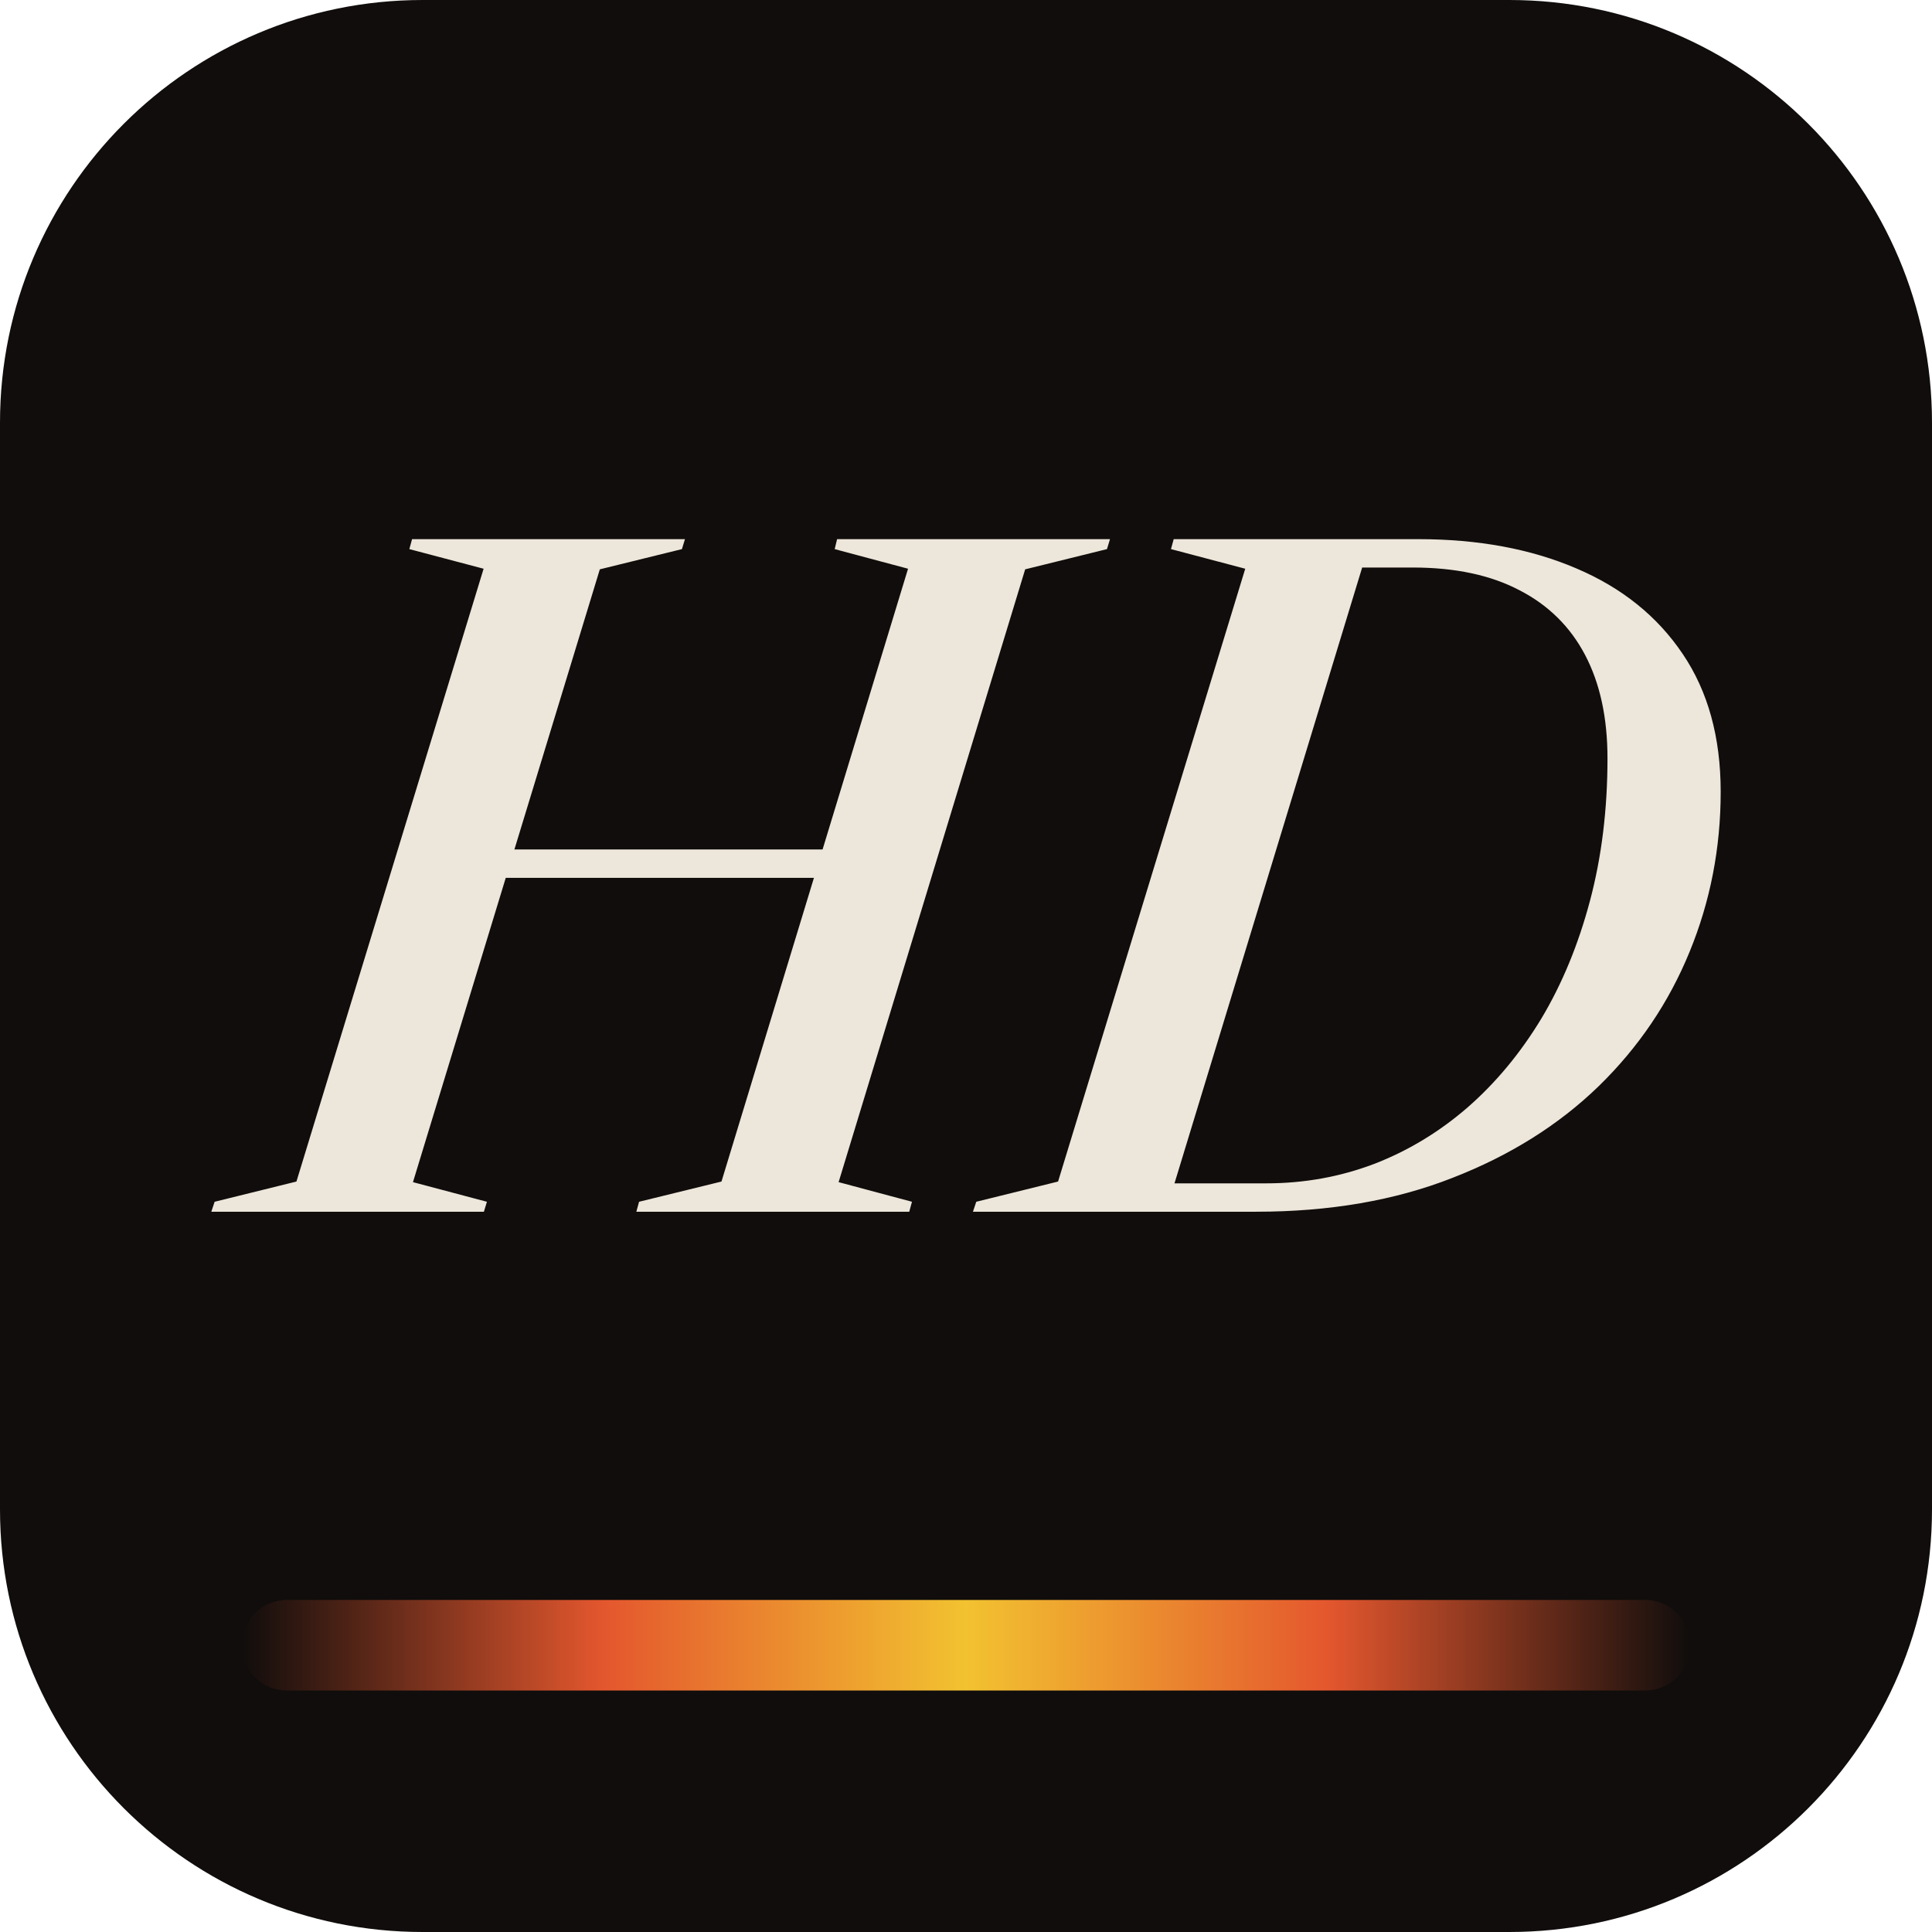
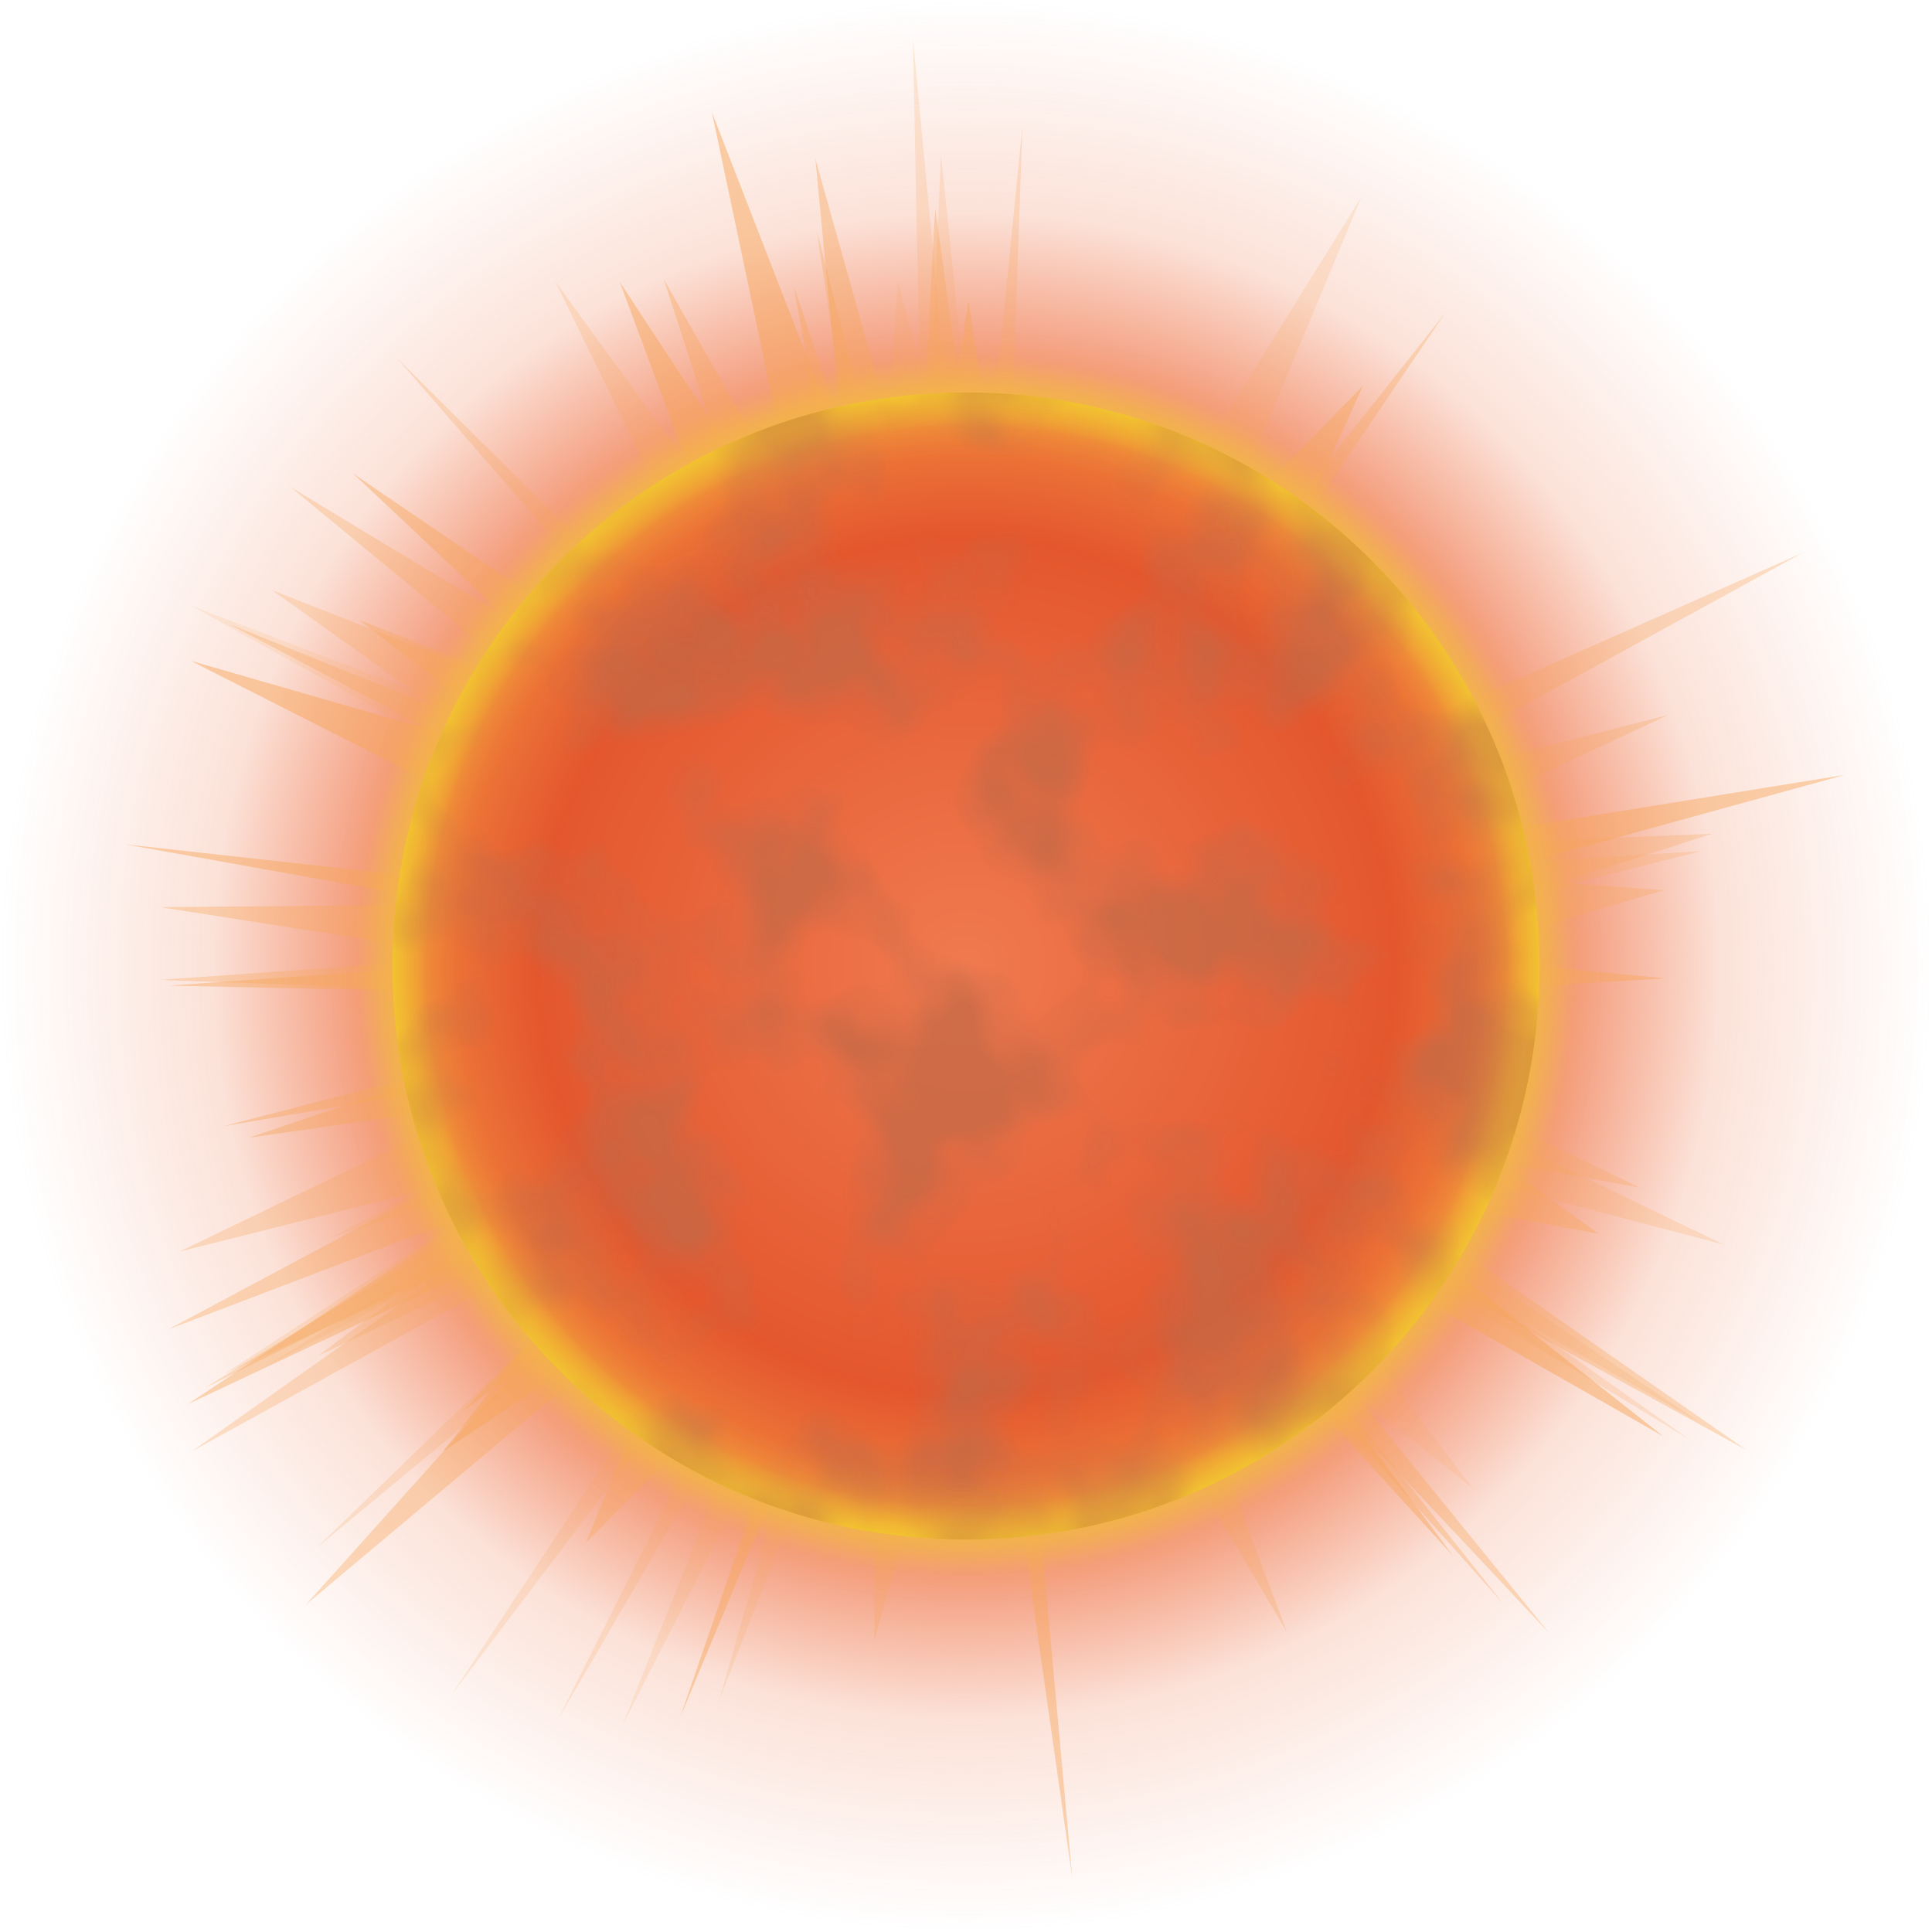
<svg xmlns="http://www.w3.org/2000/svg" viewBox="0 0 64 64">
  <defs>
-     <linearGradient id="horizon" x1="0" x2="1" y1="0" y2="0">
-       <stop offset="0" stop-color="#E4572E" stop-opacity="0" />
-       <stop offset="0.25" stop-color="#E4572E" />
-       <stop offset="0.5" stop-color="#F2C230" />
+     <radialGradient id="corona" cx="32" cy="32" r="32" gradientUnits="userSpaceOnUse">
+       <stop offset="0.55" stop-color="#F2C230" />
+       <stop offset="0.63" stop-color="#F07A4F" stop-opacity="0.75" />
+       <stop offset="0.78" stop-color="#F07A4F" stop-opacity="0.22" />
+       <stop offset="1" stop-color="#F07A4F" stop-opacity="0" />
+     </radialGradient>
+     <radialGradient id="disc" cx="32" cy="32" r="19" gradientUnits="userSpaceOnUse">
+       <stop offset="0" stop-color="#F07A4F" />
      <stop offset="0.75" stop-color="#E4572E" />
-       <stop offset="1" stop-color="#E4572E" stop-opacity="0" />
-     </linearGradient>
+       <stop offset="0.94" stop-color="#EE7A3A" />
+       <stop offset="1" stop-color="#F2C230" />
+     </radialGradient>
+     <filter id="mottle" x="0" y="0" width="100%" height="100%">
+       <feTurbulence type="fractalNoise" baseFrequency="0.21" numOctaves="3" seed="5" result="noise" />
+       <feColorMatrix in="noise" type="matrix" values="0 0 0 0 0.541  0 0 0 0 0.141  0 0 0 0 0.063  0 0 0 -3.4 1.95" />
+       <feComposite in2="SourceGraphic" operator="in" />
+     </filter>
+     <filter id="soft" x="-20%" y="-20%" width="140%" height="140%">
+       <feGaussianBlur stdDeviation="0.7" />
+     </filter>
  </defs>
-   <rect width="64" height="64" rx="14" fill="#100D0C" />
-   <rect x="8" y="53" width="48" height="3" rx="1.5" fill="url(#horizon)" />
-   <path d="M29.10 29.08L14.55 29.08L14.88 28.14L29.45 28.14L29.10 29.08ZM9.82 39.14L16.02 18.84L13.56 18.19L13.65 17.86L22.69 17.86L22.59 18.19L19.87 18.86L13.68 39.16L16.13 39.81L16.03 40.14L7.00 40.14L7.11 39.81L9.82 39.14ZM23.90 39.14L30.08 18.84L27.65 18.19L27.73 17.86L36.77 17.86L36.67 18.19L33.96 18.86L27.78 39.16L30.21 39.81L30.12 40.14L21.08 40.14L21.17 39.81L23.90 39.14ZM36.74 39.20L41.94 39.20Q43.82 39.20 45.51 38.56Q47.20 37.91 48.61 36.69Q50.02 35.46 51.06 33.74Q52.09 32.02 52.67 29.84Q53.25 27.66 53.25 25.12L53.25 25.12Q53.25 23.11 52.51 21.70Q51.77 20.29 50.33 19.55Q48.90 18.80 46.80 18.80L46.80 18.80L43.29 18.80L43.29 17.86L46.98 17.86Q49.96 17.86 52.22 18.83Q54.48 19.79 55.74 21.66Q57 23.52 57 26.23L57 26.23Q57 29.02 55.97 31.53Q54.94 34.05 52.96 35.98Q50.97 37.91 48.11 39.02Q45.26 40.14 41.61 40.14L41.61 40.14L36.47 40.14L36.74 39.20ZM35.05 39.14L41.25 18.84L38.79 18.19L38.88 17.86L45.41 17.86L38.62 40.14L32.23 40.14L32.34 39.81L35.05 39.14Z" fill="#EDE6DA" />
+   <g transform="translate(32 32) scale(1) translate(-32 -32)">
+     <circle cx="32" cy="32" r="32" fill="url(#corona)" />
+     <path d="M13.60,29.98L5.30,30.05L13.50,31.33Z" fill="#F6A65A" opacity="0.36" />
+     <path d="M43.19,17.27L47.88,10.36L42.70,16.91Z" fill="#F6A65A" opacity="0.34" />
+     <path d="M17.95,19.95L11.69,15.68L17.21,20.87Z" fill="#F6A65A" opacity="0.45" />
+     <path d="M15.44,40.28L7.44,45.51L16.14,41.55Z" fill="#F6A65A" opacity="0.21" />
+     <path d="M39.56,48.89L42.63,54.06L40.51,48.44Z" fill="#F6A65A" opacity="0.28" />
+     <path d="M16.26,22.25L11.89,20.53L15.60,23.41Z" fill="#F6A65A" opacity="0.35" />
+     <path d="M15.48,40.36L6.21,46.52L16.28,41.78Z" fill="#F6A65A" opacity="0.42" />
+     <path d="M23.99,48.68L20.62,57.15L24.76,49.03Z" fill="#F6A65A" opacity="0.17" />
+     <path d="M31.40,13.50L30.24,1.25L30.49,13.56Z" fill="#F6A65A" opacity="0.20" />
+     <path d="M31.89,13.49L30.98,6.90L30.61,13.54Z" fill="#F6A65A" opacity="0.35" />
+     <path d="M43.14,17.21L45.15,12.78L41.75,16.26Z" fill="#F6A65A" opacity="0.44" />
+     <path d="M17.94,44.03L15.35,46.73L18.35,44.49Z" fill="#F6A65A" opacity="0.44" />
+     <path d="M13.50,31.88L5.27,32.46L13.51,32.76Z" fill="#F6A65A" opacity="0.33" />
+     <path d="M30.87,13.52L29.74,9.31L29.47,13.66Z" fill="#F6A65A" opacity="0.17" />
+     <path d="M14.29,37.43L5.95,41.46L14.93,39.20Z" fill="#F6A65A" opacity="0.30" />
+     <path d="M13.86,35.63L7.39,37.31L13.98,36.18Z" fill="#F6A65A" opacity="0.41" />
+     <path d="M15.60,40.57L6.78,45.98L16.04,41.37Z" fill="#F6A65A" opacity="0.34" />
+     <path d="M21.04,46.91L14.94,56.17L21.63,47.32Z" fill="#F6A65A" opacity="0.19" />
+     <path d="M19.60,18.27L13.13,11.84L19.11,18.73Z" fill="#F6A65A" opacity="0.28" />
+     <path d="M18.12,44.26L10.13,53.16L19.29,45.47Z" fill="#F6A65A" opacity="0.37" />
+     <path d="M15.97,41.27L6.35,48.08L16.68,42.39Z" fill="#F6A65A" opacity="0.30" />
+     <path d="M25.18,49.20L22.53,56.89L25.66,49.38Z" fill="#F6A65A" opacity="0.46" />
+     <path d="M25.79,49.43L23.82,56.34L26.43,49.64Z" fill="#F6A65A" opacity="0.18" />
+     <path d="M32.04,13.49L31.17,5.11L30.82,13.53Z" fill="#F6A65A" opacity="0.19" />
+     <path d="M15.10,24.42L6.32,21.89L14.47,26.03Z" fill="#F6A65A" opacity="0.49" />
+     <path d="M17.29,20.77L9.62,16.13L16.53,21.83Z" fill="#F6A65A" opacity="0.32" />
+     <path d="M46.94,42.93L55.10,47.58L47.73,41.76Z" fill="#F6A65A" opacity="0.50" />
+     <path d="M27.80,13.98L26.30,9.49L27.12,14.15Z" fill="#F6A65A" opacity="0.38" />
+     <path d="M50.37,29.66L56.71,27.62L50.06,27.89Z" fill="#F6A65A" opacity="0.28" />
+     <path d="M33.54,13.56L33.87,4.18L32.94,13.52Z" fill="#F6A65A" opacity="0.25" />
+     <path d="M23.08,15.78L18.40,9.33L21.89,16.49Z" fill="#F6A65A" opacity="0.23" />
+     <path d="M28.63,13.81L27.06,7.66L28.01,13.93Z" fill="#F6A65A" opacity="0.34" />
+     <path d="M17.88,43.98L14.68,48.08L19.00,45.19Z" fill="#F6A65A" opacity="0.48" />
+     <path d="M32.62,13.50L32.08,9.95L31.52,13.50Z" fill="#F6A65A" opacity="0.45" />
+     <path d="M15.52,23.57L6.34,20.07L14.93,24.83Z" fill="#F6A65A" opacity="0.15" />
+     <path d="M13.50,32.09L5.59,32.65L13.51,32.82Z" fill="#F6A65A" opacity="0.43" />
+     <path d="M48.67,40.08L52.96,40.87L49.41,38.33Z" fill="#F6A65A" opacity="0.36" />
+     <path d="M27.58,14.01L23.58,3.71L25.86,14.52Z" fill="#F6A65A" opacity="0.49" />
+     <path d="M49.36,38.42L54.34,39.35L49.78,37.15Z" fill="#F6A65A" opacity="0.29" />
+     <path d="M15.80,40.94L8.74,45.30L16.08,41.43Z" fill="#F6A65A" opacity="0.17" />
+     <path d="M13.88,35.78L8.24,37.69L14.14,36.84Z" fill="#F6A65A" opacity="0.40" />
+     <path d="M15.81,40.97L10.54,44.91L16.49,42.10Z" fill="#F6A65A" opacity="0.28" />
+     <path d="M50.36,29.70L56.38,28.19L50.19,28.59Z" fill="#F6A65A" opacity="0.24" />
+     <path d="M25.14,14.81L21.99,9.25L23.96,15.33Z" fill="#F6A65A" opacity="0.38" />
+     <path d="M50.49,32.69L55.17,32.41L50.50,31.96Z" fill="#F6A65A" opacity="0.44" />
+     <path d="M43.89,46.18L51.32,54.10L44.47,45.67Z" fill="#F6A65A" opacity="0.37" />
+     <path d="M41.19,15.92L45.10,6.52L39.73,15.17Z" fill="#F6A65A" opacity="0.18" />
+     <path d="M47.50,42.11L56.37,47.16L47.92,41.43Z" fill="#F6A65A" opacity="0.19" />
+     <path d="M21.10,46.97L19.41,51.10L22.55,47.93Z" fill="#F6A65A" opacity="0.37" />
+     <path d="M29.37,13.67L27.01,5.26L27.84,13.96Z" fill="#F6A65A" opacity="0.40" />
+     <path d="M17.95,44.04L10.49,51.27L18.49,44.65Z" fill="#F6A65A" opacity="0.22" />
+     <path d="M43.72,46.31L49.80,53.13L44.12,45.98Z" fill="#F6A65A" opacity="0.35" />
+     <path d="M50.21,28.67L61.11,25.67L49.95,27.47Z" fill="#F6A65A" opacity="0.46" />
+     <path d="M49.09,39.12L57.11,41.23L49.64,37.64Z" fill="#F6A65A" opacity="0.24" />
+     <path d="M50.48,30.86L55.11,29.49L50.30,29.14Z" fill="#F6A65A" opacity="0.32" />
+     <path d="M48.82,24.28L59.72,18.31L48.36,23.34Z" fill="#F6A65A" opacity="0.31" />
+     <path d="M14.84,38.92L10.95,41.00L15.14,39.62Z" fill="#F6A65A" opacity="0.18" />
+     <path d="M47.39,42.29L57.86,48.04L48.06,41.21Z" fill="#F6A65A" opacity="0.35" />
+     <path d="M33.84,50.41L35.52,62.20L34.44,50.34Z" fill="#F6A65A" opacity="0.44" />
+     <path d="M28.95,50.26L28.96,54.36L30.06,50.41Z" fill="#F6A65A" opacity="0.28" />
+     <path d="M43.52,46.48L48.14,51.55L44.04,46.05Z" fill="#F6A65A" opacity="0.46" />
+     <path d="M16.18,22.36L9.01,19.55L15.28,24.02Z" fill="#F6A65A" opacity="0.27" />
+     <path d="M15.40,23.82L7.61,20.68L15.04,24.60Z" fill="#F6A65A" opacity="0.33" />
+     <path d="M49.62,26.32L55.27,23.68L49.23,25.23Z" fill="#F6A65A" opacity="0.29" />
+     <path d="M44.38,45.76L48.80,49.32L45.38,44.80Z" fill="#F6A65A" opacity="0.16" />
+     <path d="M47.28,42.43L55.99,47.70L47.68,41.83Z" fill="#F6A65A" opacity="0.22" />
+     <path d="M14.89,39.06L5.57,44.04L15.44,40.28Z" fill="#F6A65A" opacity="0.36" />
+     <path d="M24.34,15.14L20.53,9.34L22.95,15.85Z" fill="#F6A65A" opacity="0.47" />
+     <path d="M22.92,48.12L18.48,56.97L23.46,48.41Z" fill="#F6A65A" opacity="0.20" />
+     <path d="M13.74,29.03L4.15,27.97L13.64,29.67Z" fill="#F6A65A" opacity="0.47" />
+     <circle cx="32" cy="32" r="19" fill="url(#disc)" />
+     <circle cx="32" cy="32" r="19" fill="#000" filter="url(#mottle)" opacity="0.7" />
+     <circle cx="32" cy="32" r="18.7" fill="none" stroke="#F2C230" stroke-width="1.4" opacity="0.55" filter="url(#soft)" />
+   </g>
</svg>
